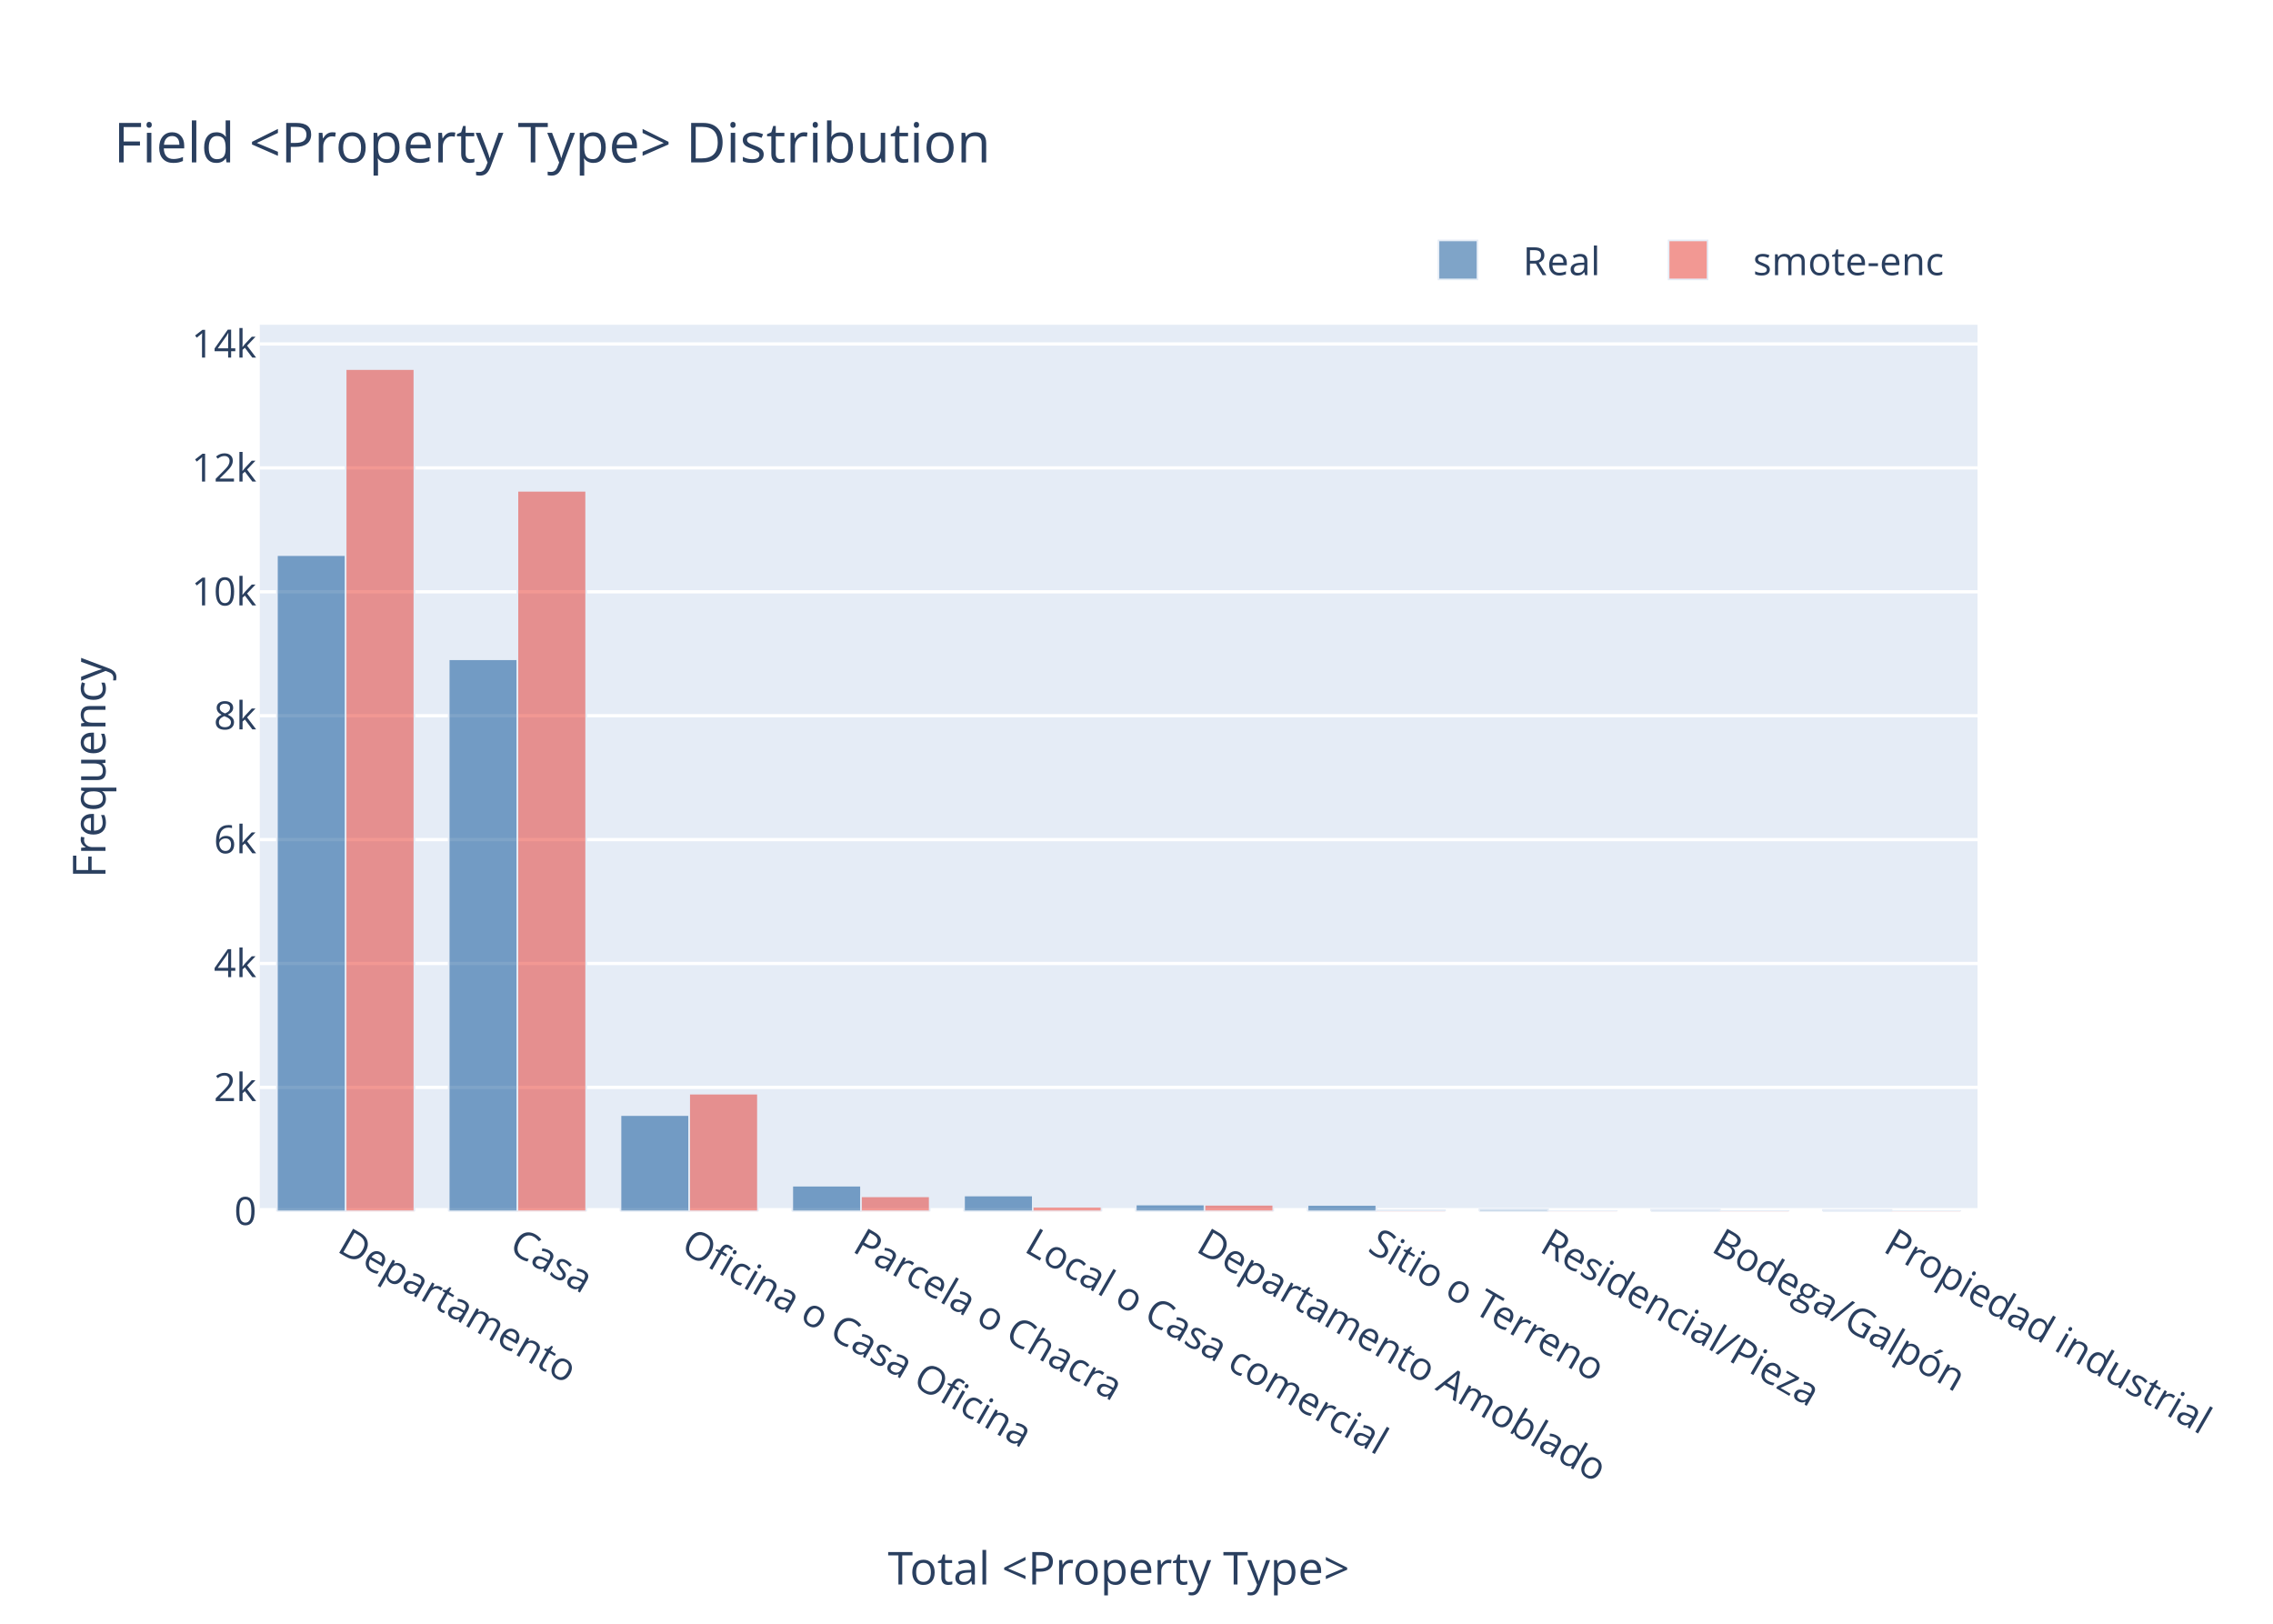
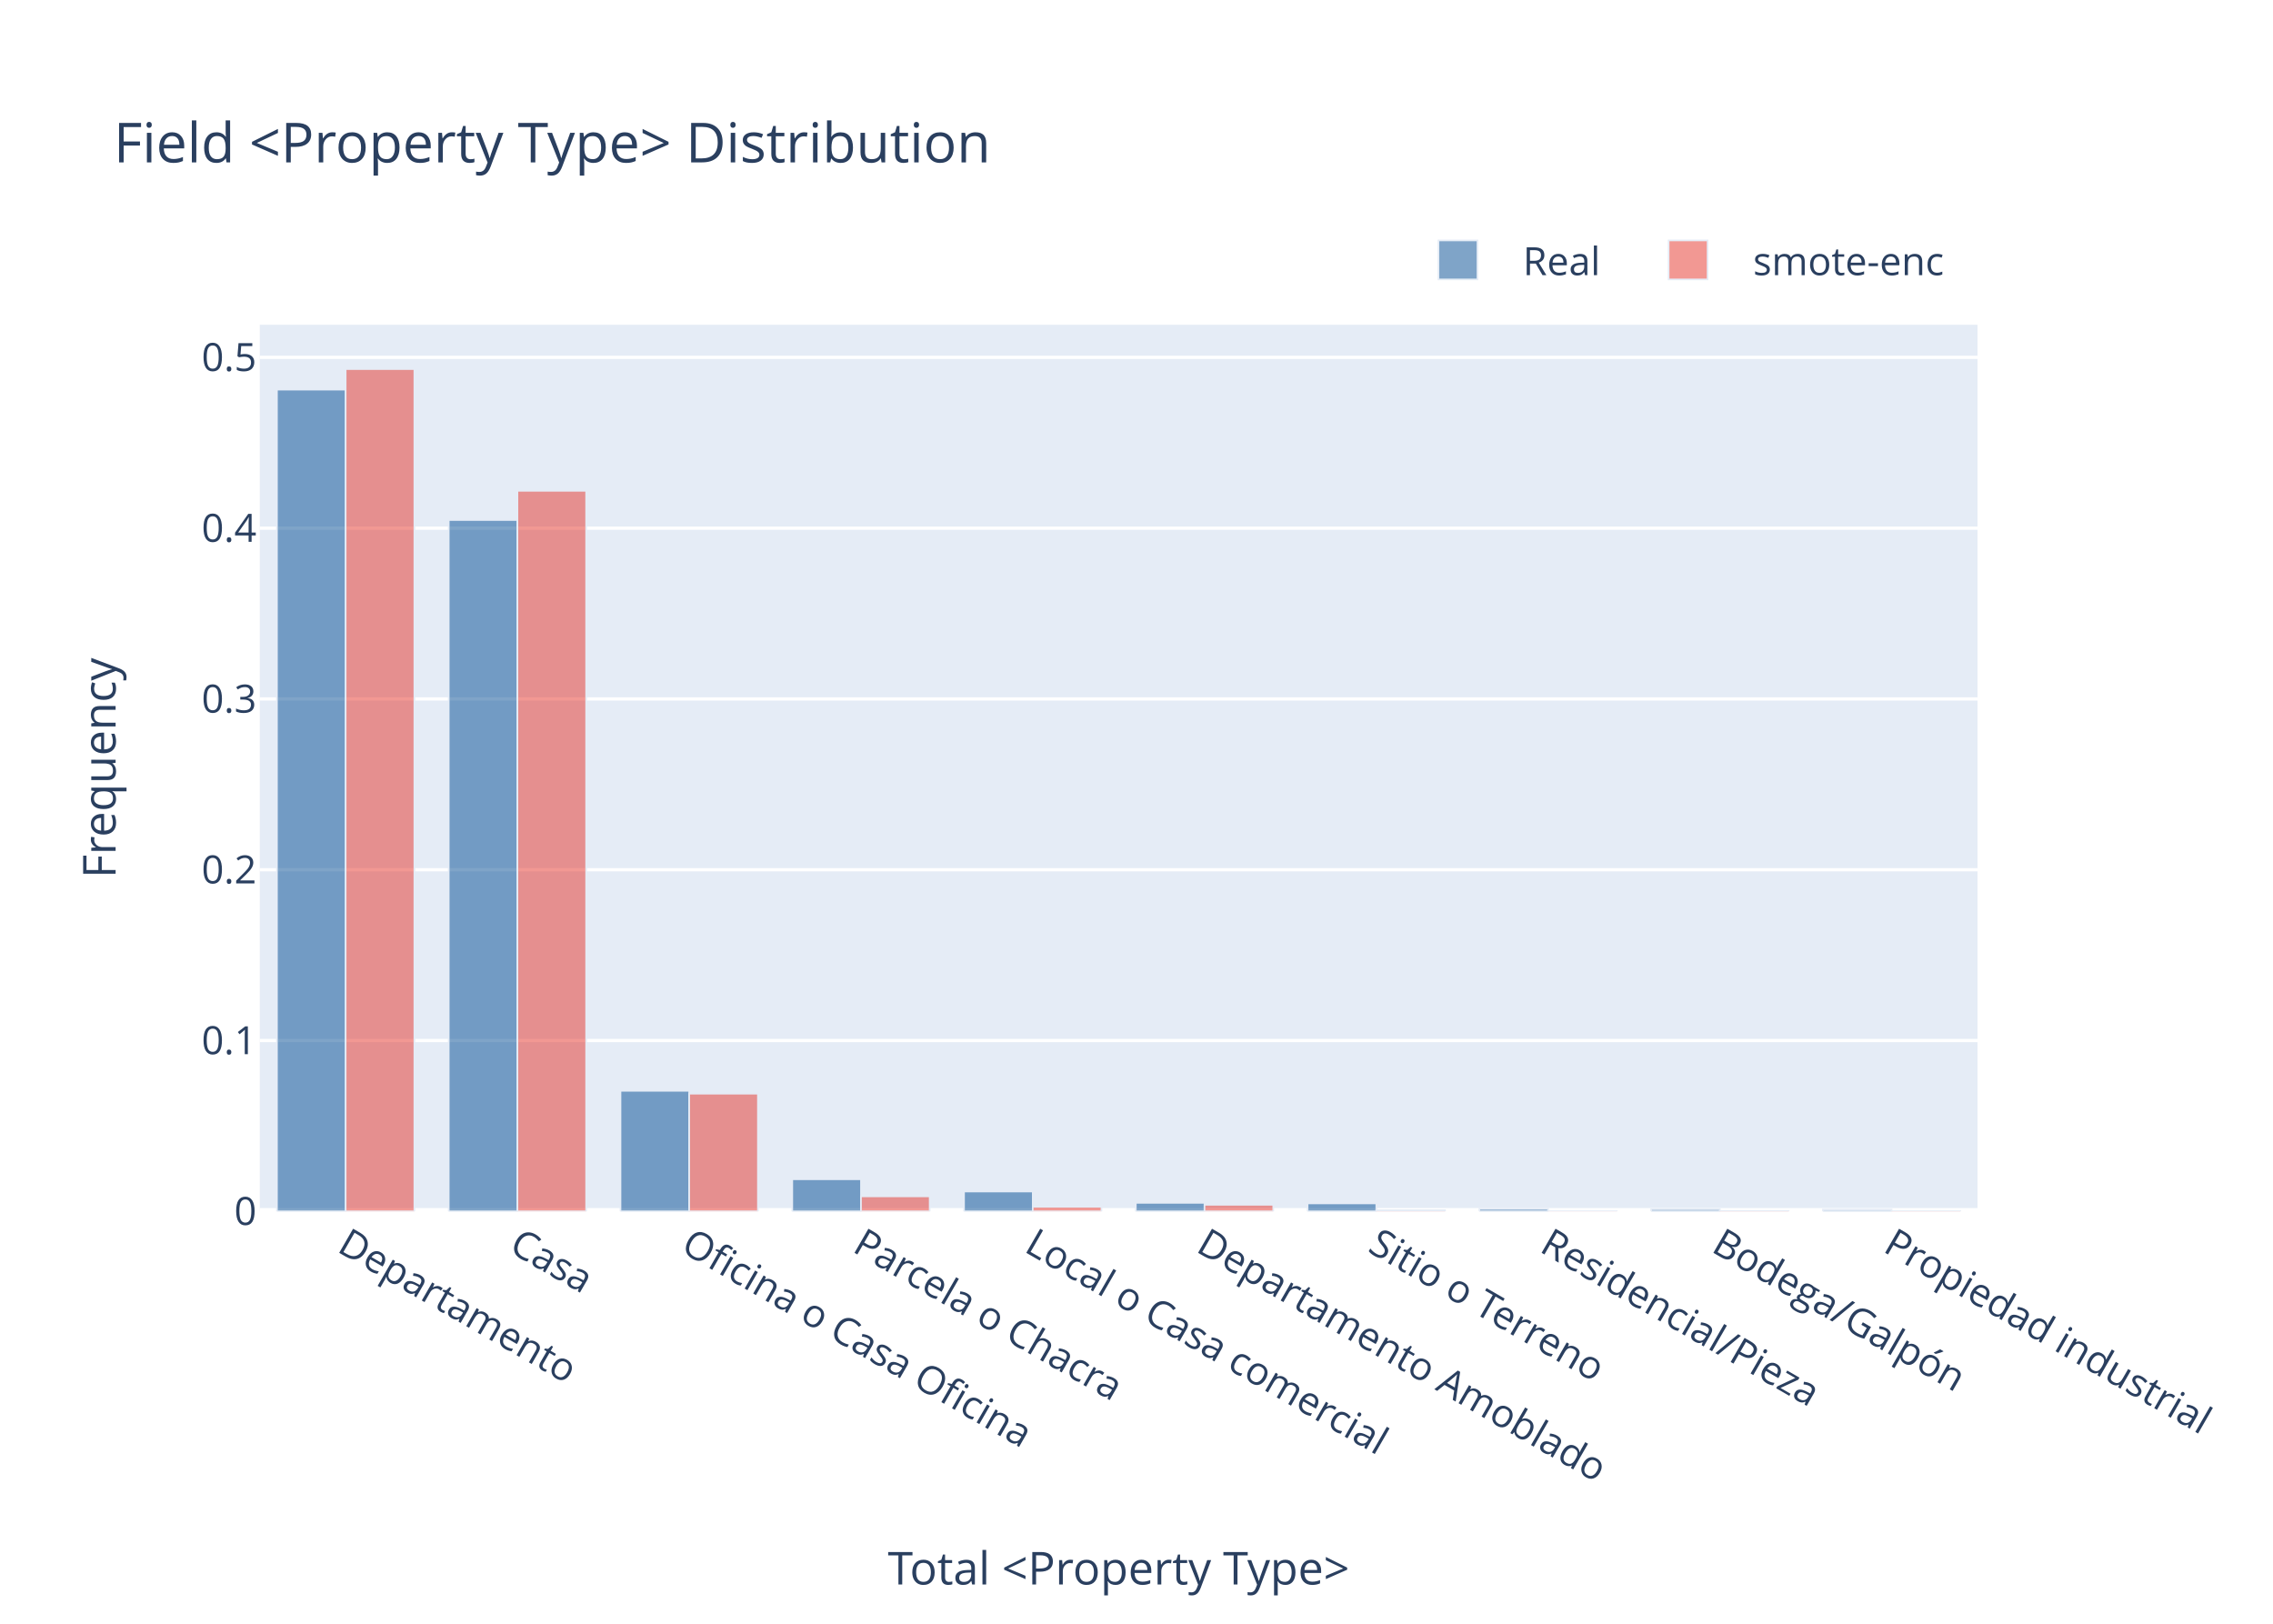
<svg xmlns="http://www.w3.org/2000/svg" class="main-svg" width="700" height="500" style="" viewBox="0 0 700 500">
  <rect x="0" y="0" width="700" height="500" style="fill: rgb(255, 255, 255); fill-opacity: 1;" />
-   <defs id="defs-ea1eec">
+   <defs id="defs-5d698e">
    <g class="clips">
-       <clipPath id="clipea1eecxyplot" class="plotclip">
+       <clipPath id="clip5d698exyplot" class="plotclip">
        <rect width="529" height="273" />
      </clipPath>
-       <clipPath class="axesclip" id="clipea1eecx">
+       <clipPath class="axesclip" id="clip5d698ex">
        <rect x="80" y="0" width="529" height="500" />
      </clipPath>
-       <clipPath class="axesclip" id="clipea1eecy">
+       <clipPath class="axesclip" id="clip5d698ey">
        <rect x="0" y="100" width="700" height="273" />
      </clipPath>
-       <clipPath class="axesclip" id="clipea1eecxy">
+       <clipPath class="axesclip" id="clip5d698exy">
        <rect x="80" y="100" width="529" height="273" />
      </clipPath>
    </g>
    <g class="gradients" />
    <g class="patterns" />
  </defs>
  <g class="bglayer">
    <rect class="bg" x="80" y="100" width="529" height="273" style="fill: rgb(229, 236, 246); fill-opacity: 1; stroke-width: 0;" />
  </g>
  <g class="layer-below">
    <g class="imagelayer" />
    <g class="shapelayer" />
  </g>
  <g class="cartesianlayer">
    <g class="subplot xy">
      <g class="layer-subplot">
        <g class="shapelayer" />
        <g class="imagelayer" />
      </g>
      <g class="minor-gridlayer">
        <g class="x" />
        <g class="y" />
      </g>
      <g class="gridlayer">
        <g class="x" />
        <g class="y">
-           <path class="ygrid crisp" transform="translate(0,334.85)" d="M80,0h529" style="stroke: rgb(255, 255, 255); stroke-opacity: 1; stroke-width: 1px;" />
-           <path class="ygrid crisp" transform="translate(0,296.69)" d="M80,0h529" style="stroke: rgb(255, 255, 255); stroke-opacity: 1; stroke-width: 1px;" />
-           <path class="ygrid crisp" transform="translate(0,258.54)" d="M80,0h529" style="stroke: rgb(255, 255, 255); stroke-opacity: 1; stroke-width: 1px;" />
-           <path class="ygrid crisp" transform="translate(0,220.39)" d="M80,0h529" style="stroke: rgb(255, 255, 255); stroke-opacity: 1; stroke-width: 1px;" />
-           <path class="ygrid crisp" transform="translate(0,182.23)" d="M80,0h529" style="stroke: rgb(255, 255, 255); stroke-opacity: 1; stroke-width: 1px;" />
-           <path class="ygrid crisp" transform="translate(0,144.08)" d="M80,0h529" style="stroke: rgb(255, 255, 255); stroke-opacity: 1; stroke-width: 1px;" />
-           <path class="ygrid crisp" transform="translate(0,105.92)" d="M80,0h529" style="stroke: rgb(255, 255, 255); stroke-opacity: 1; stroke-width: 1px;" />
+           <path class="ygrid crisp" transform="translate(0,320.41)" d="M80,0h529" style="stroke: rgb(255, 255, 255); stroke-opacity: 1; stroke-width: 1px;" />
+           <path class="ygrid crisp" transform="translate(0,267.82)" d="M80,0h529" style="stroke: rgb(255, 255, 255); stroke-opacity: 1; stroke-width: 1px;" />
+           <path class="ygrid crisp" transform="translate(0,215.23)" d="M80,0h529" style="stroke: rgb(255, 255, 255); stroke-opacity: 1; stroke-width: 1px;" />
+           <path class="ygrid crisp" transform="translate(0,162.64)" d="M80,0h529" style="stroke: rgb(255, 255, 255); stroke-opacity: 1; stroke-width: 1px;" />
+           <path class="ygrid crisp" transform="translate(0,110.04)" d="M80,0h529" style="stroke: rgb(255, 255, 255); stroke-opacity: 1; stroke-width: 1px;" />
        </g>
      </g>
      <g class="zerolinelayer">
        <path class="yzl zl crisp" transform="translate(0,373)" d="M80,0h529" style="stroke: rgb(255, 255, 255); stroke-opacity: 1; stroke-width: 2px;" />
      </g>
      <path class="xlines-below" />
      <path class="ylines-below" />
      <g class="overlines-below" />
      <g class="xaxislayer-below" />
      <g class="yaxislayer-below" />
      <g class="overaxes-below" />
-       <g class="plot" transform="translate(80,100)" clip-path="url(#clipea1eecxyplot)">
+       <g class="plot" transform="translate(80,100)" clip-path="url(#clip5d698exyplot)">
        <g class="barlayer mlayer">
          <g class="trace bars" style="opacity: 1;">
            <g class="points">
              <g class="point">
-                 <path d="M5.29,273V70.94H26.45V273Z" style="vector-effect: none; opacity: 1; stroke-width: 0.5px; fill: rgb(0, 75, 147); fill-opacity: 0.5; stroke: rgb(229, 236, 246); stroke-opacity: 1;" />
-               </g>
-               <g class="point">
-                 <path d="M58.19,273V103.01H79.35V273Z" style="vector-effect: none; opacity: 1; stroke-width: 0.5px; fill: rgb(0, 75, 147); fill-opacity: 0.5; stroke: rgb(229, 236, 246); stroke-opacity: 1;" />
-               </g>
-               <g class="point">
-                 <path d="M111.09,273V243.37H132.25V273Z" style="vector-effect: none; opacity: 1; stroke-width: 0.5px; fill: rgb(0, 75, 147); fill-opacity: 0.5; stroke: rgb(229, 236, 246); stroke-opacity: 1;" />
-               </g>
-               <g class="point">
-                 <path d="M163.99,273V265.12H185.15V273Z" style="vector-effect: none; opacity: 1; stroke-width: 0.5px; fill: rgb(0, 75, 147); fill-opacity: 0.5; stroke: rgb(229, 236, 246); stroke-opacity: 1;" />
-               </g>
-               <g class="point">
-                 <path d="M216.89,273V268.14H238.05V273Z" style="vector-effect: none; opacity: 1; stroke-width: 0.5px; fill: rgb(0, 75, 147); fill-opacity: 0.5; stroke: rgb(229, 236, 246); stroke-opacity: 1;" />
-               </g>
-               <g class="point">
-                 <path d="M269.79,273V270.92H290.95V273Z" style="vector-effect: none; opacity: 1; stroke-width: 0.5px; fill: rgb(0, 75, 147); fill-opacity: 0.5; stroke: rgb(229, 236, 246); stroke-opacity: 1;" />
-               </g>
-               <g class="point">
-                 <path d="M322.69,273V271.05H343.85V273Z" style="vector-effect: none; opacity: 1; stroke-width: 0.5px; fill: rgb(0, 75, 147); fill-opacity: 0.5; stroke: rgb(229, 236, 246); stroke-opacity: 1;" />
-               </g>
-               <g class="point">
-                 <path d="M375.59,273V272.39H396.75V273Z" style="vector-effect: none; opacity: 1; stroke-width: 0.5px; fill: rgb(0, 75, 147); fill-opacity: 0.5; stroke: rgb(229, 236, 246); stroke-opacity: 1;" />
-               </g>
-               <g class="point">
-                 <path d="M428.49,273V272.48H449.65V273Z" style="vector-effect: none; opacity: 1; stroke-width: 0.5px; fill: rgb(0, 75, 147); fill-opacity: 0.5; stroke: rgb(229, 236, 246); stroke-opacity: 1;" />
-               </g>
-               <g class="point">
-                 <path d="M481.39,273V272.58H502.55V273Z" style="vector-effect: none; opacity: 1; stroke-width: 0.5px; fill: rgb(0, 75, 147); fill-opacity: 0.5; stroke: rgb(229, 236, 246); stroke-opacity: 1;" />
+                 <path d="M5.29,273V19.98H26.45V273Z" style="vector-effect: none; opacity: 1; stroke-width: 0.5px; fill: rgb(0, 75, 147); fill-opacity: 0.5; stroke: rgb(229, 236, 246); stroke-opacity: 1;" />
+               </g>
+               <g class="point">
+                 <path d="M58.19,273V60.14H79.35V273Z" style="vector-effect: none; opacity: 1; stroke-width: 0.5px; fill: rgb(0, 75, 147); fill-opacity: 0.5; stroke: rgb(229, 236, 246); stroke-opacity: 1;" />
+               </g>
+               <g class="point">
+                 <path d="M111.09,273V235.9H132.25V273Z" style="vector-effect: none; opacity: 1; stroke-width: 0.5px; fill: rgb(0, 75, 147); fill-opacity: 0.5; stroke: rgb(229, 236, 246); stroke-opacity: 1;" />
+               </g>
+               <g class="point">
+                 <path d="M163.99,273V263.13H185.15V273Z" style="vector-effect: none; opacity: 1; stroke-width: 0.5px; fill: rgb(0, 75, 147); fill-opacity: 0.5; stroke: rgb(229, 236, 246); stroke-opacity: 1;" />
+               </g>
+               <g class="point">
+                 <path d="M216.89,273V266.91H238.05V273Z" style="vector-effect: none; opacity: 1; stroke-width: 0.5px; fill: rgb(0, 75, 147); fill-opacity: 0.5; stroke: rgb(229, 236, 246); stroke-opacity: 1;" />
+               </g>
+               <g class="point">
+                 <path d="M269.79,273V270.4H290.95V273Z" style="vector-effect: none; opacity: 1; stroke-width: 0.5px; fill: rgb(0, 75, 147); fill-opacity: 0.5; stroke: rgb(229, 236, 246); stroke-opacity: 1;" />
+               </g>
+               <g class="point">
+                 <path d="M322.69,273V270.56H343.85V273Z" style="vector-effect: none; opacity: 1; stroke-width: 0.5px; fill: rgb(0, 75, 147); fill-opacity: 0.5; stroke: rgb(229, 236, 246); stroke-opacity: 1;" />
+               </g>
+               <g class="point">
+                 <path d="M375.59,273V272.24H396.75V273Z" style="vector-effect: none; opacity: 1; stroke-width: 0.5px; fill: rgb(0, 75, 147); fill-opacity: 0.5; stroke: rgb(229, 236, 246); stroke-opacity: 1;" />
+               </g>
+               <g class="point">
+                 <path d="M428.49,273V272.36H449.65V273Z" style="vector-effect: none; opacity: 1; stroke-width: 0.5px; fill: rgb(0, 75, 147); fill-opacity: 0.5; stroke: rgb(229, 236, 246); stroke-opacity: 1;" />
+               </g>
+               <g class="point">
+                 <path d="M481.39,273V272.47H502.55V273Z" style="vector-effect: none; opacity: 1; stroke-width: 0.5px; fill: rgb(0, 75, 147); fill-opacity: 0.5; stroke: rgb(229, 236, 246); stroke-opacity: 1;" />
              </g>
            </g>
          </g>
          <g class="trace bars" style="opacity: 1;">
            <g class="points">
              <g class="point">
                <path d="M449.65,273V272.92H470.81V273Z" style="vector-effect: none; opacity: 1; stroke-width: 0.5px; fill: rgb(230, 51, 41); fill-opacity: 0.5; stroke: rgb(229, 236, 246); stroke-opacity: 1;" />
              </g>
              <g class="point">
                <path d="M79.35,273V51.14H100.51V273Z" style="vector-effect: none; opacity: 1; stroke-width: 0.5px; fill: rgb(230, 51, 41); fill-opacity: 0.5; stroke: rgb(229, 236, 246); stroke-opacity: 1;" />
              </g>
              <g class="point">
                <path d="M26.45,273V13.65H47.61V273Z" style="vector-effect: none; opacity: 1; stroke-width: 0.5px; fill: rgb(230, 51, 41); fill-opacity: 0.5; stroke: rgb(229, 236, 246); stroke-opacity: 1;" />
              </g>
              <g class="point">
                <path d="M290.95,273V271H312.11V273Z" style="vector-effect: none; opacity: 1; stroke-width: 0.5px; fill: rgb(230, 51, 41); fill-opacity: 0.5; stroke: rgb(229, 236, 246); stroke-opacity: 1;" />
              </g>
              <g class="point">
                <path d="M238.05,273V271.61H259.21V273Z" style="vector-effect: none; opacity: 1; stroke-width: 0.5px; fill: rgb(230, 51, 41); fill-opacity: 0.5; stroke: rgb(229, 236, 246); stroke-opacity: 1;" />
              </g>
              <g class="point">
                <path d="M132.25,273V236.77H153.41V273Z" style="vector-effect: none; opacity: 1; stroke-width: 0.5px; fill: rgb(230, 51, 41); fill-opacity: 0.5; stroke: rgb(229, 236, 246); stroke-opacity: 1;" />
              </g>
              <g class="point">
                <path d="M185.15,273V268.4H206.31V273Z" style="vector-effect: none; opacity: 1; stroke-width: 0.5px; fill: rgb(230, 51, 41); fill-opacity: 0.5; stroke: rgb(229, 236, 246); stroke-opacity: 1;" />
              </g>
              <g class="point">
                <path d="M502.55,273V272.96H523.71V273Z" style="vector-effect: none; opacity: 1; stroke-width: 0.5px; fill: rgb(230, 51, 41); fill-opacity: 0.5; stroke: rgb(229, 236, 246); stroke-opacity: 1;" />
              </g>
              <g class="point">
                <path d="M396.75,273V272.98H417.91V273Z" style="vector-effect: none; opacity: 1; stroke-width: 0.5px; fill: rgb(230, 51, 41); fill-opacity: 0.5; stroke: rgb(229, 236, 246); stroke-opacity: 1;" />
              </g>
              <g class="point">
                <path d="M343.85,273V272.66H365.01V273Z" style="vector-effect: none; opacity: 1; stroke-width: 0.5px; fill: rgb(230, 51, 41); fill-opacity: 0.5; stroke: rgb(229, 236, 246); stroke-opacity: 1;" />
              </g>
            </g>
          </g>
        </g>
      </g>
      <g class="overplot" />
      <path class="xlines-above crisp" d="M0,0" style="fill: none;" />
      <path class="ylines-above crisp" d="M0,0" style="fill: none;" />
      <g class="overlines-above" />
      <g class="xaxislayer-above">
        <g class="xtick">
          <text text-anchor="start" x="0" y="386" transform="translate(106.45,0) rotate(30,0,380)" style="font-family: 'Open Sans', verdana, arial, sans-serif; font-size: 12px; fill: rgb(42, 63, 95); fill-opacity: 1; white-space: pre; opacity: 1;">Departamento</text>
        </g>
        <g class="xtick">
          <text text-anchor="start" x="0" y="386" transform="translate(159.35,0) rotate(30,0,380)" style="font-family: 'Open Sans', verdana, arial, sans-serif; font-size: 12px; fill: rgb(42, 63, 95); fill-opacity: 1; white-space: pre; opacity: 1;">Casa</text>
        </g>
        <g class="xtick">
          <text text-anchor="start" x="0" y="386" transform="translate(212.25,0) rotate(30,0,380)" style="font-family: 'Open Sans', verdana, arial, sans-serif; font-size: 12px; fill: rgb(42, 63, 95); fill-opacity: 1; white-space: pre; opacity: 1;">Oficina o Casa Oficina</text>
        </g>
        <g class="xtick">
          <text text-anchor="start" x="0" y="386" transform="translate(265.15,0) rotate(30,0,380)" style="font-family: 'Open Sans', verdana, arial, sans-serif; font-size: 12px; fill: rgb(42, 63, 95); fill-opacity: 1; white-space: pre; opacity: 1;">Parcela o Chacra</text>
        </g>
        <g class="xtick">
          <text text-anchor="start" x="0" y="386" transform="translate(318.05,0) rotate(30,0,380)" style="font-family: 'Open Sans', verdana, arial, sans-serif; font-size: 12px; fill: rgb(42, 63, 95); fill-opacity: 1; white-space: pre; opacity: 1;">Local o Casa comercial</text>
        </g>
        <g class="xtick">
          <text text-anchor="start" x="0" y="386" transform="translate(370.95,0) rotate(30,0,380)" style="font-family: 'Open Sans', verdana, arial, sans-serif; font-size: 12px; fill: rgb(42, 63, 95); fill-opacity: 1; white-space: pre; opacity: 1;">Departamento Amoblado</text>
        </g>
        <g class="xtick">
          <text text-anchor="start" x="0" y="386" transform="translate(423.85,0) rotate(30,0,380)" style="font-family: 'Open Sans', verdana, arial, sans-serif; font-size: 12px; fill: rgb(42, 63, 95); fill-opacity: 1; white-space: pre; opacity: 1;">Sitio o Terreno</text>
        </g>
        <g class="xtick">
          <text text-anchor="start" x="0" y="386" transform="translate(476.75,0) rotate(30,0,380)" style="font-family: 'Open Sans', verdana, arial, sans-serif; font-size: 12px; fill: rgb(42, 63, 95); fill-opacity: 1; white-space: pre; opacity: 1;">Residencial/Pieza</text>
        </g>
        <g class="xtick">
          <text text-anchor="start" x="0" y="386" transform="translate(529.65,0) rotate(30,0,380)" style="font-family: 'Open Sans', verdana, arial, sans-serif; font-size: 12px; fill: rgb(42, 63, 95); fill-opacity: 1; white-space: pre; opacity: 1;">Bodega/Galpón</text>
        </g>
        <g class="xtick">
          <text text-anchor="start" x="0" y="386" transform="translate(582.55,0) rotate(30,0,380)" style="font-family: 'Open Sans', verdana, arial, sans-serif; font-size: 12px; fill: rgb(42, 63, 95); fill-opacity: 1; white-space: pre; opacity: 1;">Propiedad industrial</text>
        </g>
      </g>
      <g class="yaxislayer-above">
        <g class="ytick">
          <text text-anchor="end" x="79" y="4.2" transform="translate(0,373)" style="font-family: 'Open Sans', verdana, arial, sans-serif; font-size: 12px; fill: rgb(42, 63, 95); fill-opacity: 1; white-space: pre; opacity: 1;">0</text>
        </g>
        <g class="ytick">
-           <text text-anchor="end" x="79" y="4.2" style="font-family: 'Open Sans', verdana, arial, sans-serif; font-size: 12px; fill: rgb(42, 63, 95); fill-opacity: 1; white-space: pre; opacity: 1;" transform="translate(0,334.85)">2k</text>
-         </g>
-         <g class="ytick">
-           <text text-anchor="end" x="79" y="4.2" style="font-family: 'Open Sans', verdana, arial, sans-serif; font-size: 12px; fill: rgb(42, 63, 95); fill-opacity: 1; white-space: pre; opacity: 1;" transform="translate(0,296.69)">4k</text>
-         </g>
-         <g class="ytick">
-           <text text-anchor="end" x="79" y="4.2" style="font-family: 'Open Sans', verdana, arial, sans-serif; font-size: 12px; fill: rgb(42, 63, 95); fill-opacity: 1; white-space: pre; opacity: 1;" transform="translate(0,258.54)">6k</text>
-         </g>
-         <g class="ytick">
-           <text text-anchor="end" x="79" y="4.2" style="font-family: 'Open Sans', verdana, arial, sans-serif; font-size: 12px; fill: rgb(42, 63, 95); fill-opacity: 1; white-space: pre; opacity: 1;" transform="translate(0,220.39)">8k</text>
-         </g>
-         <g class="ytick">
-           <text text-anchor="end" x="79" y="4.2" style="font-family: 'Open Sans', verdana, arial, sans-serif; font-size: 12px; fill: rgb(42, 63, 95); fill-opacity: 1; white-space: pre; opacity: 1;" transform="translate(0,182.23)">10k</text>
-         </g>
-         <g class="ytick">
-           <text text-anchor="end" x="79" y="4.2" style="font-family: 'Open Sans', verdana, arial, sans-serif; font-size: 12px; fill: rgb(42, 63, 95); fill-opacity: 1; white-space: pre; opacity: 1;" transform="translate(0,144.08)">12k</text>
-         </g>
-         <g class="ytick">
-           <text text-anchor="end" x="79" y="4.2" style="font-family: 'Open Sans', verdana, arial, sans-serif; font-size: 12px; fill: rgb(42, 63, 95); fill-opacity: 1; white-space: pre; opacity: 1;" transform="translate(0,105.92)">14k</text>
+           <text text-anchor="end" x="79" y="4.2" style="font-family: 'Open Sans', verdana, arial, sans-serif; font-size: 12px; fill: rgb(42, 63, 95); fill-opacity: 1; white-space: pre; opacity: 1;" transform="translate(0,320.41)">0.1</text>
+         </g>
+         <g class="ytick">
+           <text text-anchor="end" x="79" y="4.2" style="font-family: 'Open Sans', verdana, arial, sans-serif; font-size: 12px; fill: rgb(42, 63, 95); fill-opacity: 1; white-space: pre; opacity: 1;" transform="translate(0,267.82)">0.2</text>
+         </g>
+         <g class="ytick">
+           <text text-anchor="end" x="79" y="4.2" style="font-family: 'Open Sans', verdana, arial, sans-serif; font-size: 12px; fill: rgb(42, 63, 95); fill-opacity: 1; white-space: pre; opacity: 1;" transform="translate(0,215.23)">0.3</text>
+         </g>
+         <g class="ytick">
+           <text text-anchor="end" x="79" y="4.2" style="font-family: 'Open Sans', verdana, arial, sans-serif; font-size: 12px; fill: rgb(42, 63, 95); fill-opacity: 1; white-space: pre; opacity: 1;" transform="translate(0,162.64)">0.4</text>
+         </g>
+         <g class="ytick">
+           <text text-anchor="end" x="79" y="4.2" style="font-family: 'Open Sans', verdana, arial, sans-serif; font-size: 12px; fill: rgb(42, 63, 95); fill-opacity: 1; white-space: pre; opacity: 1;" transform="translate(0,110.04)">0.5</text>
        </g>
      </g>
      <g class="overaxes-above" />
    </g>
  </g>
  <g class="polarlayer" />
  <g class="smithlayer" />
  <g class="ternarylayer" />
  <g class="geolayer" />
  <g class="funnelarealayer" />
  <g class="pielayer" />
  <g class="iciclelayer" />
  <g class="treemaplayer" />
  <g class="sunburstlayer" />
  <g class="glimages" />
-   <defs id="topdefs-ea1eec">
+   <defs id="topdefs-5d698e">
    <g class="clips" />
-     <clipPath id="legendea1eec">
+     <clipPath id="legend5d698e">
      <rect width="180" height="29" x="0" y="0" />
    </clipPath>
  </defs>
  <g class="layer-above">
    <g class="imagelayer" />
    <g class="shapelayer" />
  </g>
  <g class="infolayer">
    <g class="legend" pointer-events="all" transform="translate(429,65.54)">
      <rect class="bg" shape-rendering="crispEdges" width="180" height="29" x="0" y="0" style="stroke: rgb(68, 68, 68); stroke-opacity: 1; fill: rgb(255, 255, 255); fill-opacity: 1; stroke-width: 0px;" />
-       <g class="scrollbox" transform="" clip-path="url(#legendea1eec)">
+       <g class="scrollbox" transform="" clip-path="url(#legend5d698e)">
        <g class="groups">
          <g class="traces" transform="translate(0,14.5)" style="opacity: 1;">
            <text class="legendtext" text-anchor="start" x="40" y="4.68" style="font-family: 'Open Sans', verdana, arial, sans-serif; font-size: 12px; fill: rgb(42, 63, 95); fill-opacity: 1; white-space: pre;">Real</text>
            <g class="layers" style="opacity: 1;">
              <g class="legendfill" />
              <g class="legendlines" />
              <g class="legendsymbols">
                <g class="legendpoints">
                  <path class="legendundefined" d="M6,6H-6V-6H6Z" transform="translate(20,0)" style="stroke-width: 0.5px; fill: rgb(0, 75, 147); fill-opacity: 0.5; stroke: rgb(229, 236, 246); stroke-opacity: 1;" />
                </g>
              </g>
            </g>
            <rect class="legendtoggle" x="0" y="-9.5" width="68.375" height="19" style="fill: rgb(0, 0, 0); fill-opacity: 0;" />
          </g>
          <g class="traces" transform="translate(70.875,14.5)" style="opacity: 1;">
            <text class="legendtext" text-anchor="start" x="40" y="4.68" style="font-family: 'Open Sans', verdana, arial, sans-serif; font-size: 12px; fill: rgb(42, 63, 95); fill-opacity: 1; white-space: pre;">smote-enc</text>
            <g class="layers" style="opacity: 1;">
              <g class="legendfill" />
              <g class="legendlines" />
              <g class="legendsymbols">
                <g class="legendpoints">
                  <path class="legendundefined" d="M6,6H-6V-6H6Z" transform="translate(20,0)" style="stroke-width: 0.5px; fill: rgb(230, 51, 41); fill-opacity: 0.5; stroke: rgb(229, 236, 246); stroke-opacity: 1;" />
                </g>
              </g>
            </g>
            <rect class="legendtoggle" x="0" y="-9.5" width="105.797" height="19" style="fill: rgb(0, 0, 0); fill-opacity: 0;" />
          </g>
        </g>
      </g>
      <rect class="scrollbar" rx="20" ry="3" width="0" height="0" x="0" y="0" style="fill: rgb(128, 139, 164); fill-opacity: 1;" />
    </g>
    <g class="g-gtitle">
      <text class="gtitle" x="35" y="50" text-anchor="start" dy="0em" style="font-family: 'Open Sans', verdana, arial, sans-serif; font-size: 17px; fill: rgb(42, 63, 95); opacity: 1; font-weight: normal; white-space: pre;">Field &lt;Property Type&gt; Distribution</text>
    </g>
    <g class="g-xtitle">
      <text class="xtitle" x="344.5" y="487.914" text-anchor="middle" style="font-family: 'Open Sans', verdana, arial, sans-serif; font-size: 14px; fill: rgb(42, 63, 95); opacity: 1; font-weight: normal; white-space: pre;">Total &lt;Property Type&gt;</text>
    </g>
    <g class="g-ytitle">
-       <text class="ytitle" transform="rotate(-90,32.48125,236.5)" x="32.481" y="236.5" text-anchor="middle" style="font-family: 'Open Sans', verdana, arial, sans-serif; font-size: 14px; fill: rgb(42, 63, 95); opacity: 1; font-weight: normal; white-space: pre;">Frequency</text>
+       <text class="ytitle" transform="rotate(-90,35.60625,236.5)" x="35.606" y="236.5" text-anchor="middle" style="font-family: 'Open Sans', verdana, arial, sans-serif; font-size: 14px; fill: rgb(42, 63, 95); opacity: 1; font-weight: normal; white-space: pre;">Frequency</text>
    </g>
  </g>
</svg>
